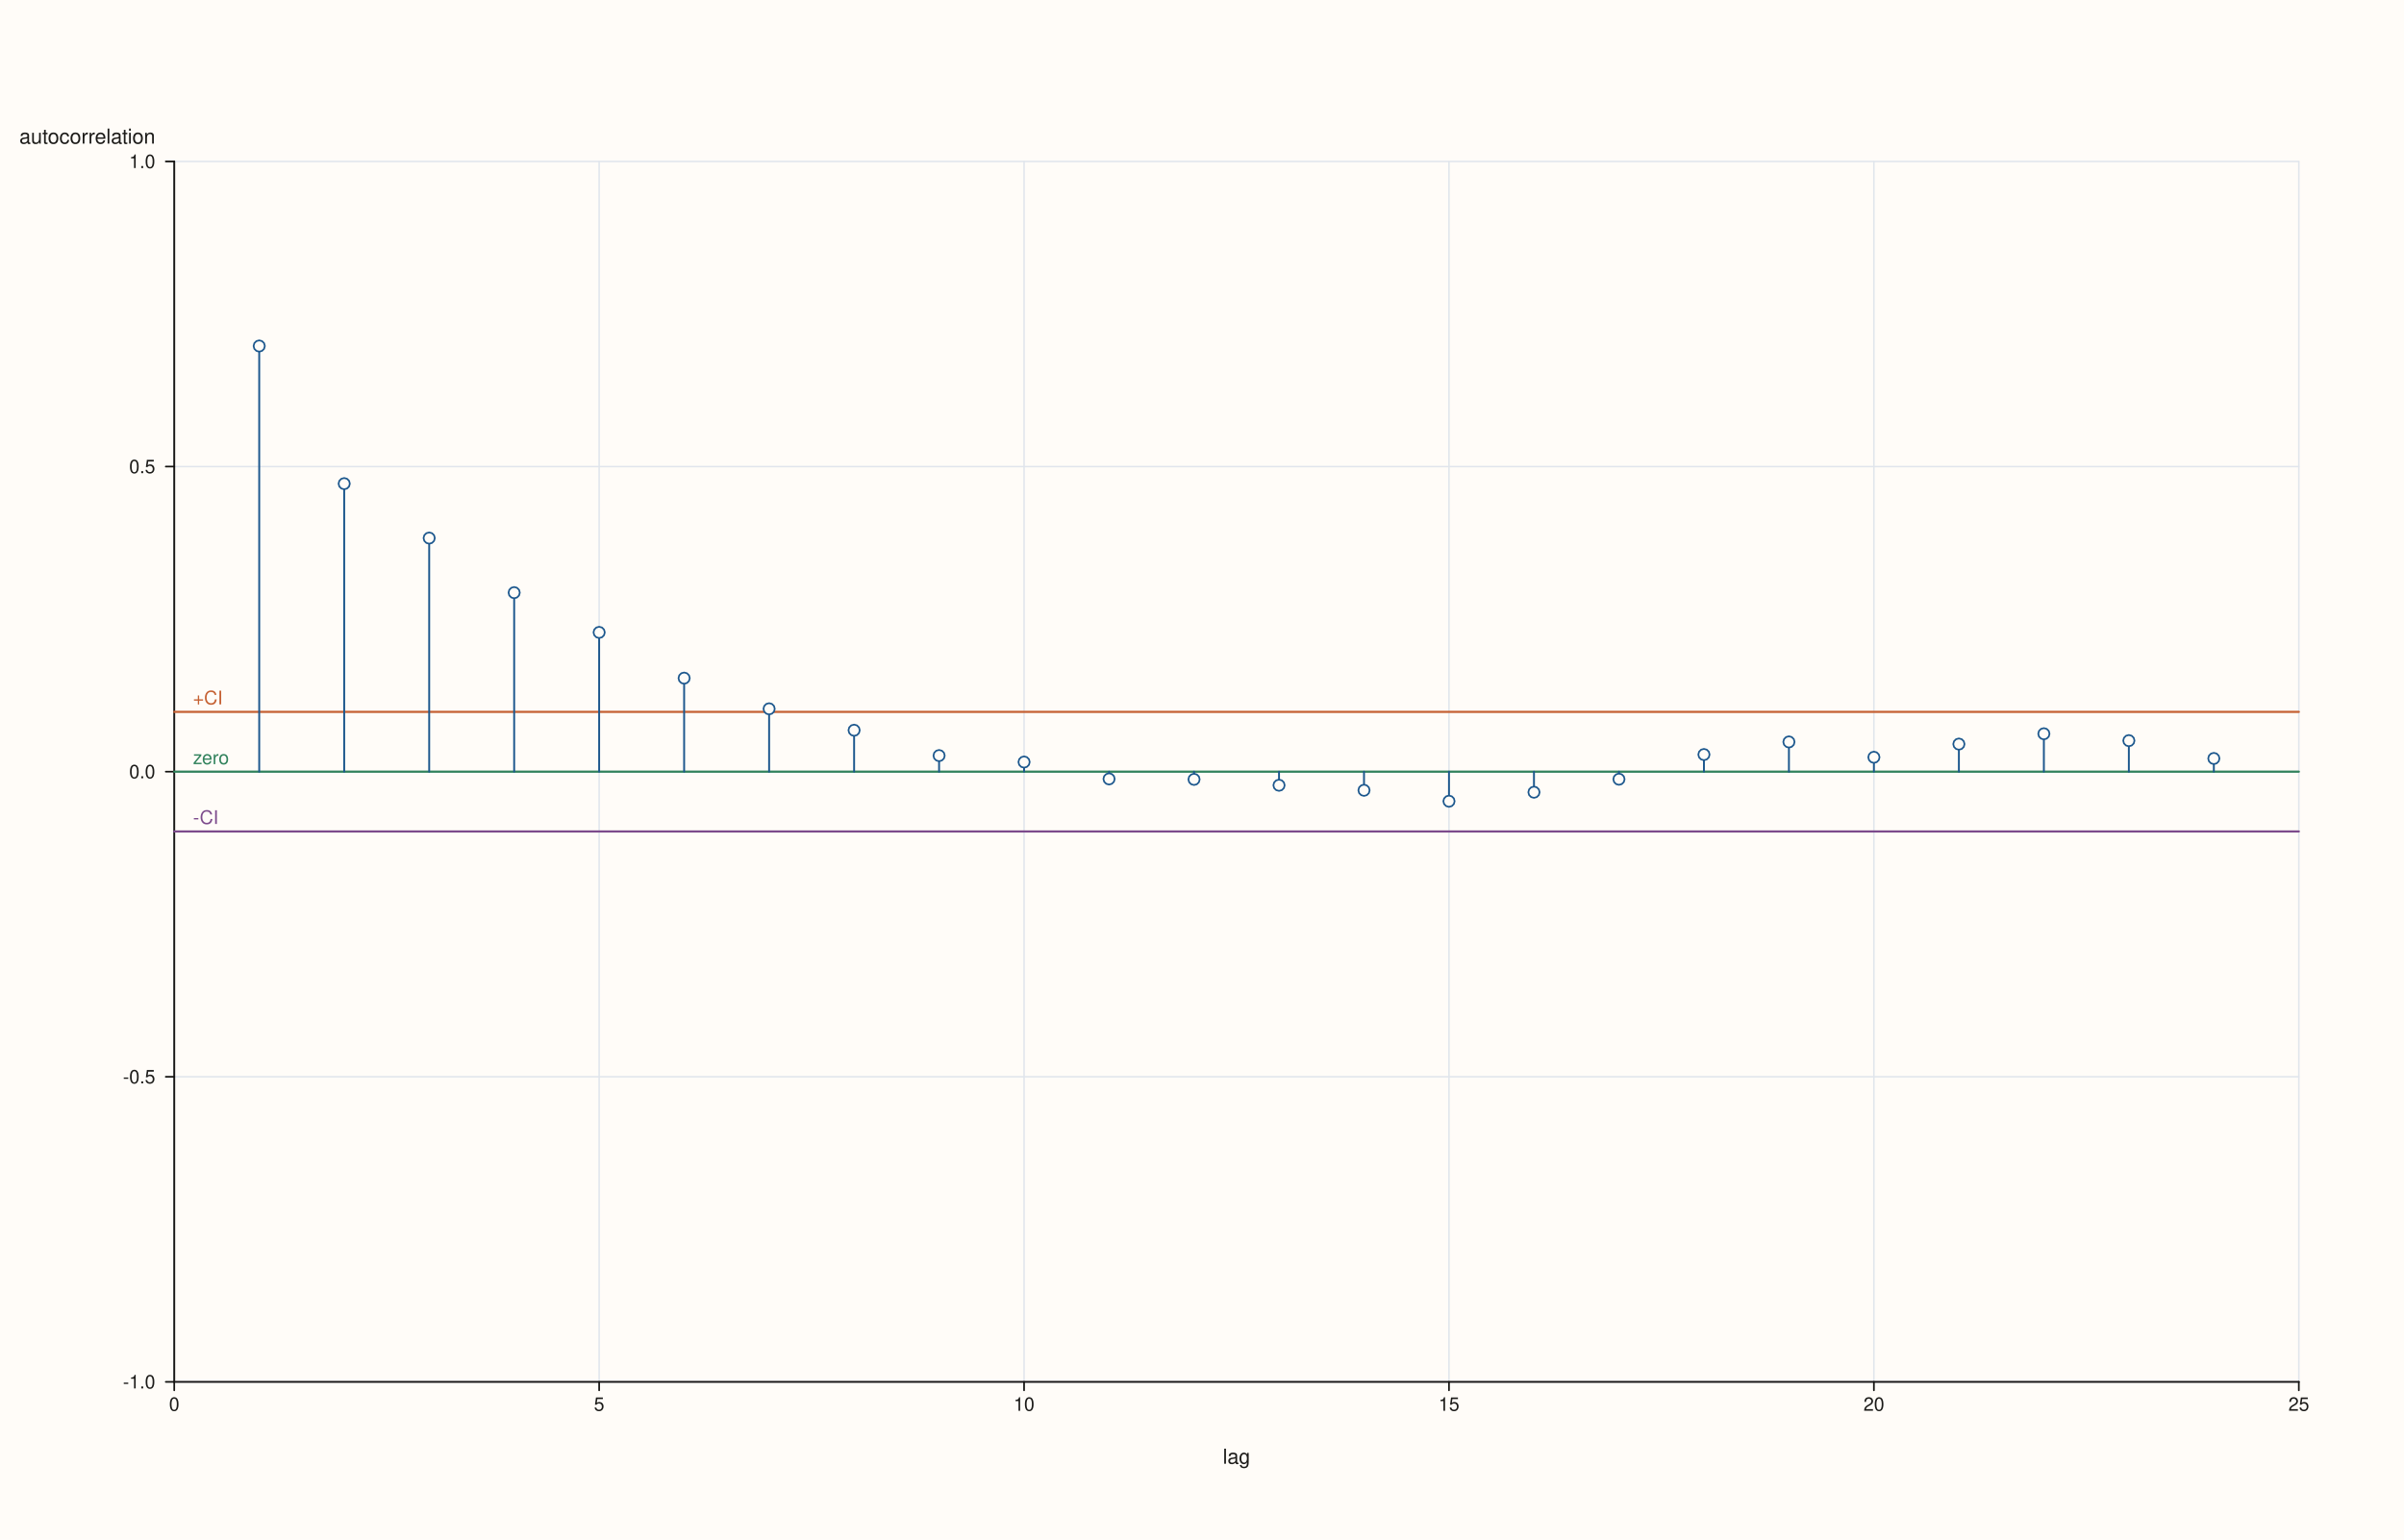
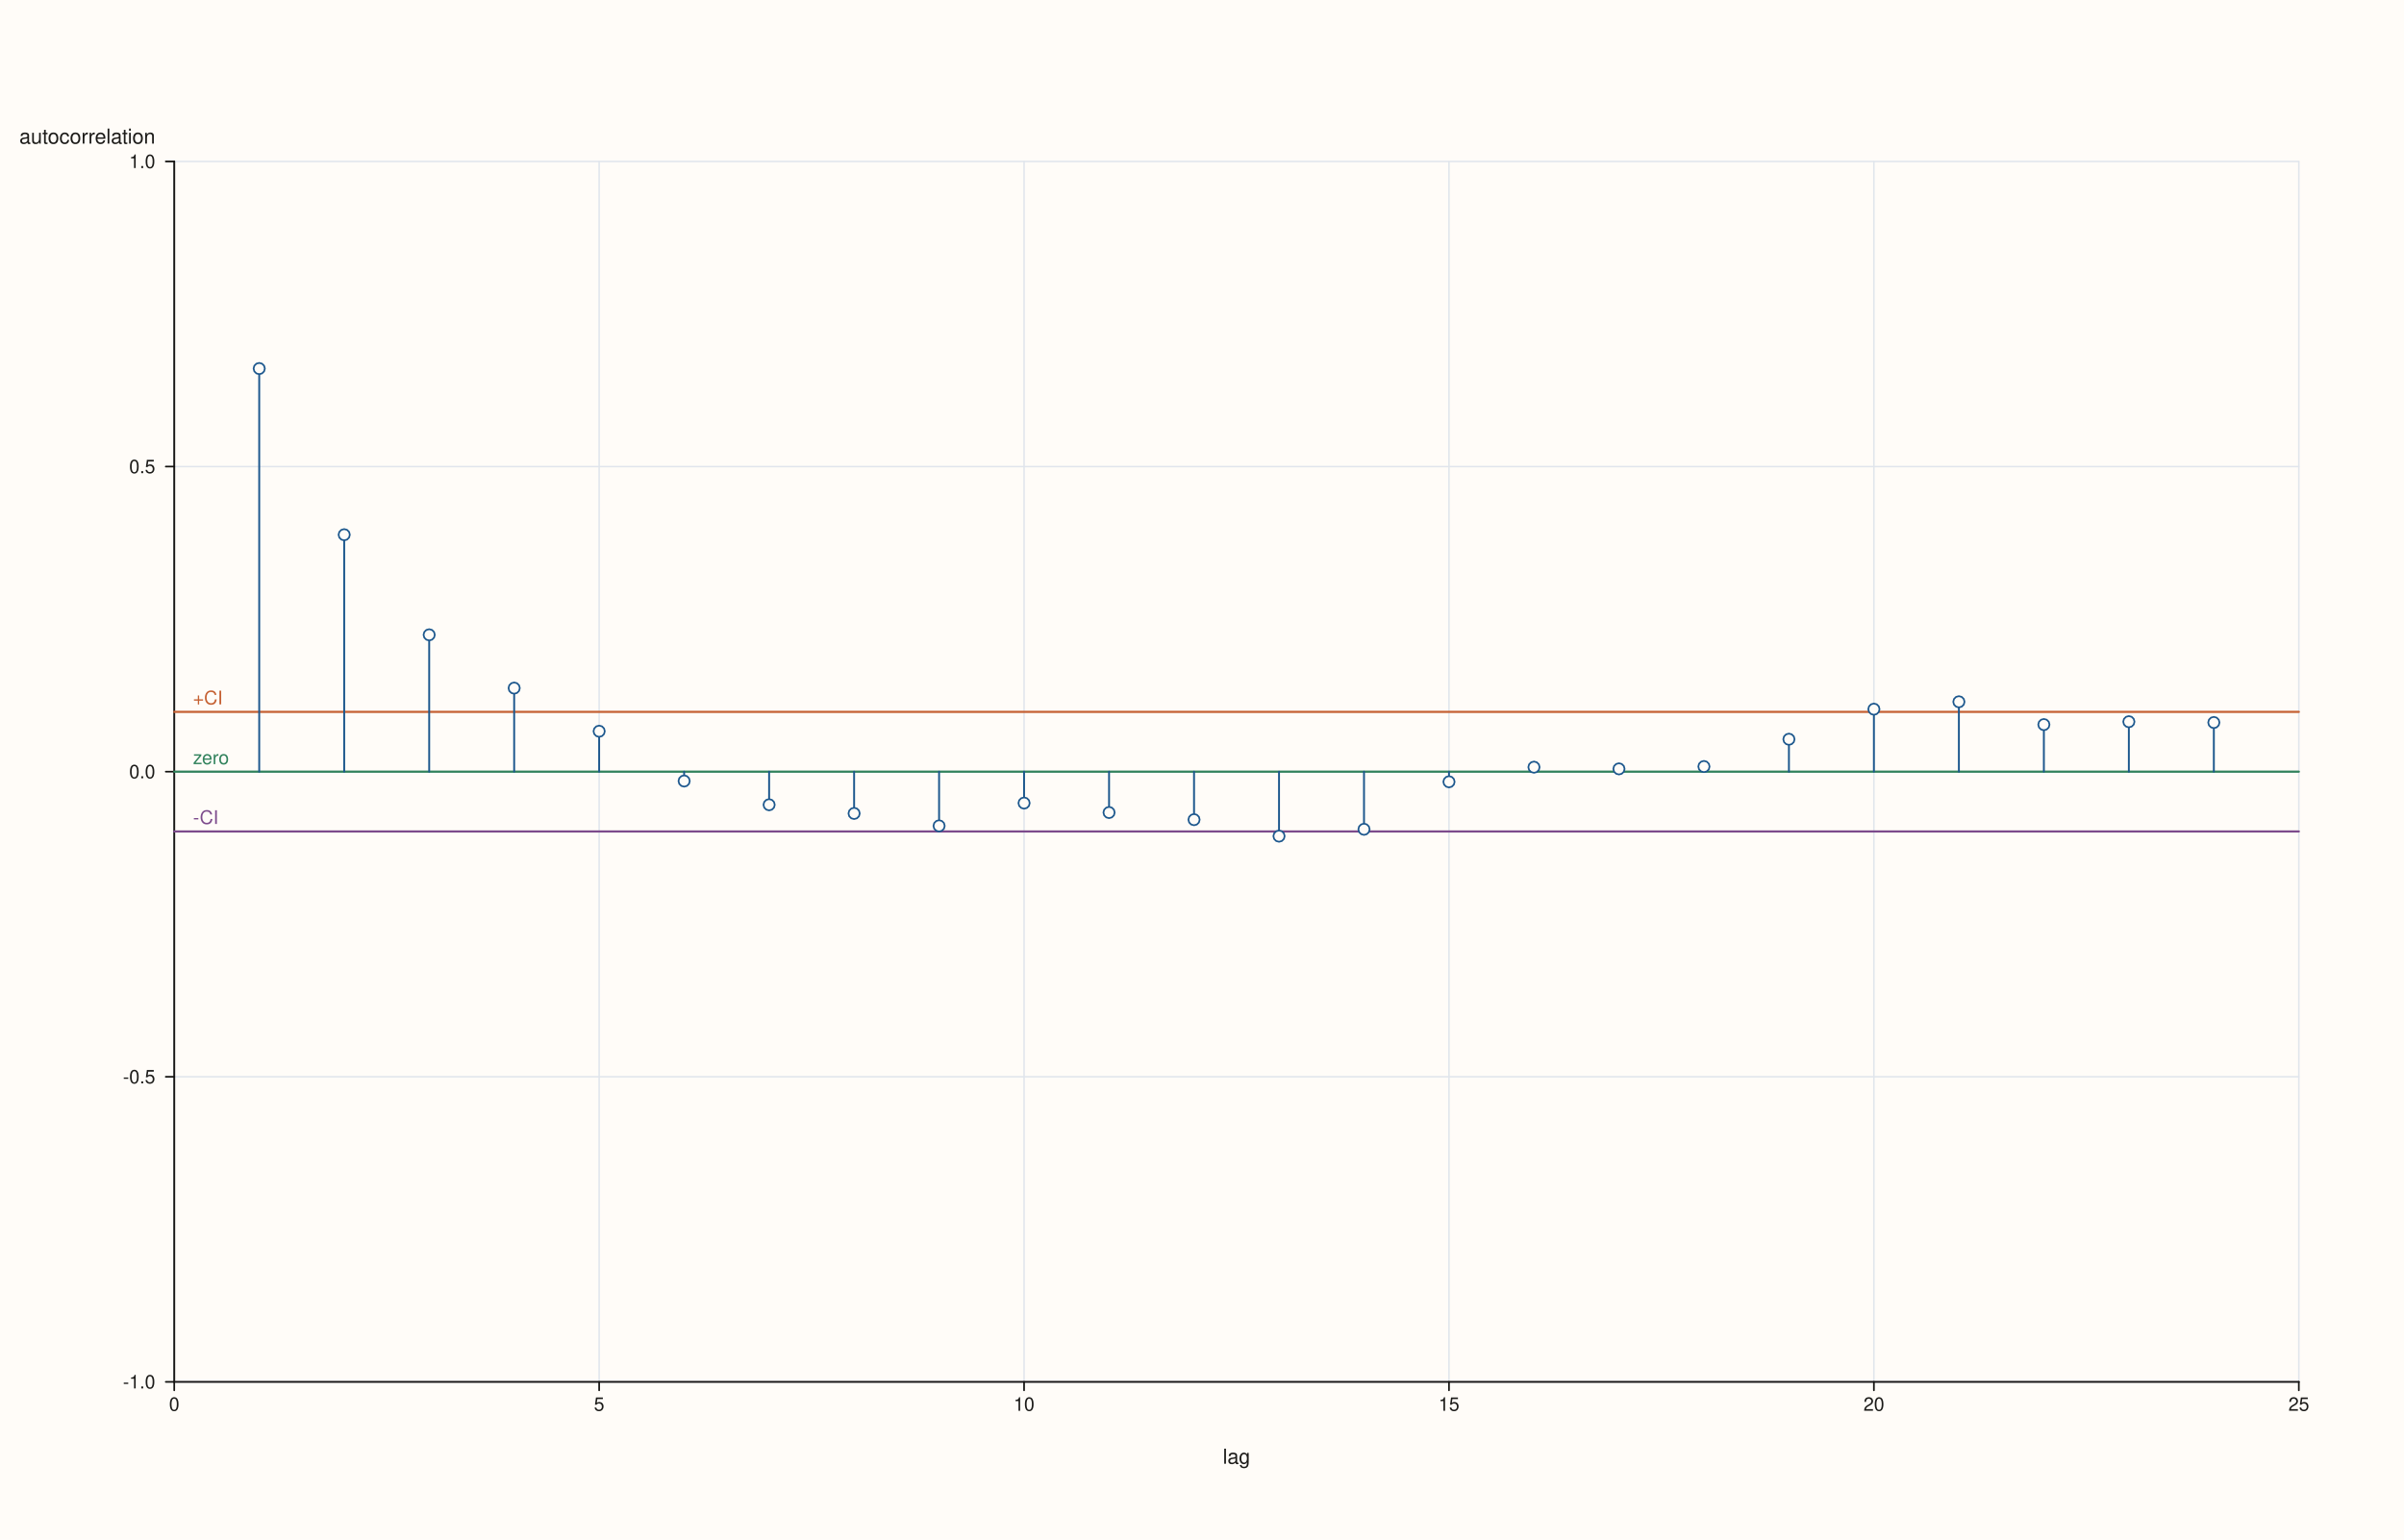
<svg xmlns="http://www.w3.org/2000/svg" width="1280" height="820" viewBox="0 0 1280 820">
  <rect x="0" y="0" width="1280" height="820" fill="rgb(255,252,248)" fill-opacity="1" />
  <path d="M 0 0 L 1280 0 L 1280 820 L 0 820 Z" stroke="none" fill="rgb(255,252,248)" fill-opacity="1" stroke-linejoin="round" stroke-linecap="round" />
  <path d="M 28 28 L 1252 28 L 1252 792 L 28 792 Z" stroke="none" fill="rgb(255,252,248)" fill-opacity="1" stroke-linejoin="round" stroke-linecap="round" />
  <path d="M 92.77 86 L 92.77 736 " stroke="rgb(224,229,236)" stroke-opacity="1" stroke-width="0.8" fill="none" stroke-linejoin="round" stroke-linecap="round" />
  <path d="M 319.016 86 L 319.016 736 " stroke="rgb(224,229,236)" stroke-opacity="1" stroke-width="0.8" fill="none" stroke-linejoin="round" stroke-linecap="round" />
  <path d="M 545.262 86 L 545.262 736 " stroke="rgb(224,229,236)" stroke-opacity="1" stroke-width="0.8" fill="none" stroke-linejoin="round" stroke-linecap="round" />
  <path d="M 771.508 86 L 771.508 736 " stroke="rgb(224,229,236)" stroke-opacity="1" stroke-width="0.8" fill="none" stroke-linejoin="round" stroke-linecap="round" />
  <path d="M 997.754 86 L 997.754 736 " stroke="rgb(224,229,236)" stroke-opacity="1" stroke-width="0.8" fill="none" stroke-linejoin="round" stroke-linecap="round" />
  <path d="M 1224 86 L 1224 736 " stroke="rgb(224,229,236)" stroke-opacity="1" stroke-width="0.8" fill="none" stroke-linejoin="round" stroke-linecap="round" />
  <path d="M 92.77 736 L 1224 736 " stroke="rgb(224,229,236)" stroke-opacity="1" stroke-width="0.8" fill="none" stroke-linejoin="round" stroke-linecap="round" />
  <path d="M 92.77 573.5 L 1224 573.5 " stroke="rgb(224,229,236)" stroke-opacity="1" stroke-width="0.8" fill="none" stroke-linejoin="round" stroke-linecap="round" />
  <path d="M 92.77 411 L 1224 411 " stroke="rgb(224,229,236)" stroke-opacity="1" stroke-width="0.8" fill="none" stroke-linejoin="round" stroke-linecap="round" />
  <path d="M 92.77 248.5 L 1224 248.5 " stroke="rgb(224,229,236)" stroke-opacity="1" stroke-width="0.8" fill="none" stroke-linejoin="round" stroke-linecap="round" />
  <path d="M 92.77 86 L 1224 86 " stroke="rgb(224,229,236)" stroke-opacity="1" stroke-width="0.8" fill="none" stroke-linejoin="round" stroke-linecap="round" />
  <path d="M 92.77 736 L 1224 736 " stroke="rgb(25,24,23)" stroke-opacity="1" stroke-width="1" fill="none" stroke-linejoin="round" stroke-linecap="round" />
  <path d="M 92.77 86 L 92.77 736 " stroke="rgb(25,24,23)" stroke-opacity="1" stroke-width="1" fill="none" stroke-linejoin="round" stroke-linecap="round" />
  <path d="M 92.77 736 L 92.77 740.5 " stroke="rgb(20,19,17)" stroke-opacity="1" stroke-width="0.9" fill="none" stroke-linejoin="round" stroke-linecap="round" />
  <text x="92.77" y="751.4" font-family="Helvetica, Arial, sans-serif" font-size="10" fill="rgb(28,27,25)" fill-opacity="1" text-anchor="middle">0</text>
  <path d="M 319.016 736 L 319.016 740.5 " stroke="rgb(20,19,17)" stroke-opacity="1" stroke-width="0.9" fill="none" stroke-linejoin="round" stroke-linecap="round" />
  <text x="319.016" y="751.4" font-family="Helvetica, Arial, sans-serif" font-size="10" fill="rgb(28,27,25)" fill-opacity="1" text-anchor="middle">5</text>
  <path d="M 545.262 736 L 545.262 740.5 " stroke="rgb(20,19,17)" stroke-opacity="1" stroke-width="0.9" fill="none" stroke-linejoin="round" stroke-linecap="round" />
  <text x="545.262" y="751.4" font-family="Helvetica, Arial, sans-serif" font-size="10" fill="rgb(28,27,25)" fill-opacity="1" text-anchor="middle">10</text>
  <path d="M 771.508 736 L 771.508 740.5 " stroke="rgb(20,19,17)" stroke-opacity="1" stroke-width="0.9" fill="none" stroke-linejoin="round" stroke-linecap="round" />
  <text x="771.508" y="751.4" font-family="Helvetica, Arial, sans-serif" font-size="10" fill="rgb(28,27,25)" fill-opacity="1" text-anchor="middle">15</text>
  <path d="M 997.754 736 L 997.754 740.5 " stroke="rgb(20,19,17)" stroke-opacity="1" stroke-width="0.9" fill="none" stroke-linejoin="round" stroke-linecap="round" />
  <text x="997.754" y="751.4" font-family="Helvetica, Arial, sans-serif" font-size="10" fill="rgb(28,27,25)" fill-opacity="1" text-anchor="middle">20</text>
  <path d="M 1224 736 L 1224 740.5 " stroke="rgb(20,19,17)" stroke-opacity="1" stroke-width="0.9" fill="none" stroke-linejoin="round" stroke-linecap="round" />
  <text x="1224" y="751.4" font-family="Helvetica, Arial, sans-serif" font-size="10" fill="rgb(28,27,25)" fill-opacity="1" text-anchor="middle">25</text>
  <path d="M 88.27 736 L 92.77 736 " stroke="rgb(20,19,17)" stroke-opacity="1" stroke-width="0.9" fill="none" stroke-linejoin="round" stroke-linecap="round" />
  <text x="82.67" y="739.5" font-family="Helvetica, Arial, sans-serif" font-size="10" fill="rgb(28,27,25)" fill-opacity="1" text-anchor="end">-1.0</text>
  <path d="M 88.27 573.5 L 92.77 573.5 " stroke="rgb(20,19,17)" stroke-opacity="1" stroke-width="0.9" fill="none" stroke-linejoin="round" stroke-linecap="round" />
  <text x="82.67" y="577" font-family="Helvetica, Arial, sans-serif" font-size="10" fill="rgb(28,27,25)" fill-opacity="1" text-anchor="end">-0.5</text>
  <path d="M 88.27 411 L 92.77 411 " stroke="rgb(20,19,17)" stroke-opacity="1" stroke-width="0.9" fill="none" stroke-linejoin="round" stroke-linecap="round" />
  <text x="82.67" y="414.5" font-family="Helvetica, Arial, sans-serif" font-size="10" fill="rgb(28,27,25)" fill-opacity="1" text-anchor="end">0.0</text>
  <path d="M 88.27 248.5 L 92.77 248.5 " stroke="rgb(20,19,17)" stroke-opacity="1" stroke-width="0.9" fill="none" stroke-linejoin="round" stroke-linecap="round" />
  <text x="82.67" y="252" font-family="Helvetica, Arial, sans-serif" font-size="10" fill="rgb(28,27,25)" fill-opacity="1" text-anchor="end">0.5</text>
  <path d="M 88.27 86 L 92.77 86 " stroke="rgb(20,19,17)" stroke-opacity="1" stroke-width="0.9" fill="none" stroke-linejoin="round" stroke-linecap="round" />
  <text x="82.67" y="89.5" font-family="Helvetica, Arial, sans-serif" font-size="10" fill="rgb(28,27,25)" fill-opacity="1" text-anchor="end">1.0</text>
  <text x="658.385" y="779.6" font-family="Helvetica, Arial, sans-serif" font-size="11" fill="rgb(28,27,25)" fill-opacity="1" text-anchor="middle">lag</text>
  <text x="82.67" y="76.5" font-family="Helvetica, Arial, sans-serif" font-size="11" fill="rgb(28,27,25)" fill-opacity="1" text-anchor="end">autocorrelation</text>
  <path d="M 92.77 411 L 1224 411 " stroke="rgb(49,130,92)" stroke-opacity="1" stroke-width="1.15" fill="none" stroke-linejoin="round" stroke-linecap="round" />
  <text x="102.77" y="407" font-family="Helvetica, Arial, sans-serif" font-size="10" fill="rgb(49,130,92)" fill-opacity="1" text-anchor="start">zero</text>
  <path d="M 92.77 379.151 L 1224 379.151 " stroke="rgb(197,97,51)" stroke-opacity="1" stroke-width="1.15" fill="none" stroke-linejoin="round" stroke-linecap="round" />
  <text x="102.77" y="375.151" font-family="Helvetica, Arial, sans-serif" font-size="10" fill="rgb(197,97,51)" fill-opacity="1" text-anchor="start">+CI</text>
  <path d="M 92.77 442.849 L 1224 442.849 " stroke="rgb(125,75,140)" stroke-opacity="1" stroke-width="1.15" fill="none" stroke-linejoin="round" stroke-linecap="round" />
  <text x="102.77" y="438.849" font-family="Helvetica, Arial, sans-serif" font-size="10" fill="rgb(125,75,140)" fill-opacity="1" text-anchor="start">-CI</text>
-   <path d="M 138.019 411 L 138.019 184.284 " stroke="rgb(28,87,141)" stroke-opacity="1" stroke-width="1" fill="none" stroke-linejoin="round" stroke-linecap="round" />
-   <path d="M 141.019 184.284 L 140.617 185.784 L 139.519 186.882 L 138.019 187.284 L 136.519 186.882 L 135.421 185.784 L 135.019 184.284 L 135.421 182.784 L 136.519 181.686 L 138.019 181.284 L 139.519 181.686 L 140.617 182.784 Z" stroke="rgb(28,87,141)" stroke-opacity="1" stroke-width="0.9" fill="rgb(255,252,248)" fill-opacity="1" stroke-linejoin="round" stroke-linecap="round" />
-   <path d="M 183.268 411 L 183.268 257.598 " stroke="rgb(28,87,141)" stroke-opacity="1" stroke-width="1" fill="none" stroke-linejoin="round" stroke-linecap="round" />
-   <path d="M 186.268 257.598 L 185.867 259.098 L 184.768 260.197 L 183.268 260.598 L 181.768 260.197 L 180.67 259.098 L 180.268 257.598 L 180.67 256.098 L 181.768 255 L 183.268 254.598 L 184.768 255 L 185.867 256.098 Z" stroke="rgb(28,87,141)" stroke-opacity="1" stroke-width="0.9" fill="rgb(255,252,248)" fill-opacity="1" stroke-linejoin="round" stroke-linecap="round" />
-   <path d="M 228.518 411 L 228.518 286.58 " stroke="rgb(28,87,141)" stroke-opacity="1" stroke-width="1" fill="none" stroke-linejoin="round" stroke-linecap="round" />
-   <path d="M 231.518 286.58 L 231.116 288.08 L 230.018 289.178 L 228.518 289.58 L 227.018 289.178 L 225.919 288.08 L 225.518 286.58 L 225.919 285.08 L 227.018 283.982 L 228.518 283.58 L 230.018 283.982 L 231.116 285.08 Z" stroke="rgb(28,87,141)" stroke-opacity="1" stroke-width="0.9" fill="rgb(255,252,248)" fill-opacity="1" stroke-linejoin="round" stroke-linecap="round" />
-   <path d="M 273.767 411 L 273.767 315.648 " stroke="rgb(28,87,141)" stroke-opacity="1" stroke-width="1" fill="none" stroke-linejoin="round" stroke-linecap="round" />
-   <path d="M 276.767 315.648 L 276.365 317.148 L 275.267 318.246 L 273.767 318.648 L 272.267 318.246 L 271.169 317.148 L 270.767 315.648 L 271.169 314.148 L 272.267 313.05 L 273.767 312.648 L 275.267 313.05 L 276.365 314.148 Z" stroke="rgb(28,87,141)" stroke-opacity="1" stroke-width="0.9" fill="rgb(255,252,248)" fill-opacity="1" stroke-linejoin="round" stroke-linecap="round" />
-   <path d="M 319.016 411 L 319.016 336.821 " stroke="rgb(28,87,141)" stroke-opacity="1" stroke-width="1" fill="none" stroke-linejoin="round" stroke-linecap="round" />
-   <path d="M 322.016 336.821 L 321.614 338.321 L 320.516 339.419 L 319.016 339.821 L 317.516 339.419 L 316.418 338.321 L 316.016 336.821 L 316.418 335.321 L 317.516 334.223 L 319.016 333.821 L 320.516 334.223 L 321.614 335.321 Z" stroke="rgb(28,87,141)" stroke-opacity="1" stroke-width="0.9" fill="rgb(255,252,248)" fill-opacity="1" stroke-linejoin="round" stroke-linecap="round" />
-   <path d="M 364.265 411 L 364.265 361.184 " stroke="rgb(28,87,141)" stroke-opacity="1" stroke-width="1" fill="none" stroke-linejoin="round" stroke-linecap="round" />
-   <path d="M 367.265 361.184 L 366.863 362.684 L 365.765 363.782 L 364.265 364.184 L 362.765 363.782 L 361.667 362.684 L 361.265 361.184 L 361.667 359.684 L 362.765 358.586 L 364.265 358.184 L 365.765 358.586 L 366.863 359.684 Z" stroke="rgb(28,87,141)" stroke-opacity="1" stroke-width="0.9" fill="rgb(255,252,248)" fill-opacity="1" stroke-linejoin="round" stroke-linecap="round" />
-   <path d="M 409.514 411 L 409.514 377.521 " stroke="rgb(28,87,141)" stroke-opacity="1" stroke-width="1" fill="none" stroke-linejoin="round" stroke-linecap="round" />
-   <path d="M 412.514 377.521 L 412.113 379.021 L 411.014 380.119 L 409.514 380.521 L 408.014 380.119 L 406.916 379.021 L 406.514 377.521 L 406.916 376.021 L 408.014 374.923 L 409.514 374.521 L 411.014 374.923 L 412.113 376.021 Z" stroke="rgb(28,87,141)" stroke-opacity="1" stroke-width="0.9" fill="rgb(255,252,248)" fill-opacity="1" stroke-linejoin="round" stroke-linecap="round" />
-   <path d="M 454.764 411 L 454.764 388.933 " stroke="rgb(28,87,141)" stroke-opacity="1" stroke-width="1" fill="none" stroke-linejoin="round" stroke-linecap="round" />
-   <path d="M 457.764 388.933 L 457.362 390.433 L 456.264 391.531 L 454.764 391.933 L 453.264 391.531 L 452.166 390.433 L 451.764 388.933 L 452.166 387.433 L 453.264 386.335 L 454.764 385.933 L 456.264 386.335 L 457.362 387.433 Z" stroke="rgb(28,87,141)" stroke-opacity="1" stroke-width="0.9" fill="rgb(255,252,248)" fill-opacity="1" stroke-linejoin="round" stroke-linecap="round" />
-   <path d="M 500.013 411 L 500.013 402.439 " stroke="rgb(28,87,141)" stroke-opacity="1" stroke-width="1" fill="none" stroke-linejoin="round" stroke-linecap="round" />
-   <path d="M 503.013 402.439 L 502.611 403.939 L 501.513 405.037 L 500.013 405.439 L 498.513 405.037 L 497.415 403.939 L 497.013 402.439 L 497.415 400.939 L 498.513 399.841 L 500.013 399.439 L 501.513 399.841 L 502.611 400.939 Z" stroke="rgb(28,87,141)" stroke-opacity="1" stroke-width="0.9" fill="rgb(255,252,248)" fill-opacity="1" stroke-linejoin="round" stroke-linecap="round" />
-   <path d="M 545.262 411 L 545.262 405.864 " stroke="rgb(28,87,141)" stroke-opacity="1" stroke-width="1" fill="none" stroke-linejoin="round" stroke-linecap="round" />
-   <path d="M 548.262 405.864 L 547.86 407.364 L 546.762 408.462 L 545.262 408.864 L 543.762 408.462 L 542.664 407.364 L 542.262 405.864 L 542.664 404.364 L 543.762 403.266 L 545.262 402.864 L 546.762 403.266 L 547.86 404.364 Z" stroke="rgb(28,87,141)" stroke-opacity="1" stroke-width="0.9" fill="rgb(255,252,248)" fill-opacity="1" stroke-linejoin="round" stroke-linecap="round" />
-   <path d="M 590.511 411 L 590.511 414.863 " stroke="rgb(28,87,141)" stroke-opacity="1" stroke-width="1" fill="none" stroke-linejoin="round" stroke-linecap="round" />
-   <path d="M 593.511 414.863 L 593.109 416.363 L 592.011 417.461 L 590.511 417.863 L 589.011 417.461 L 587.913 416.363 L 587.511 414.863 L 587.913 413.363 L 589.011 412.265 L 590.511 411.863 L 592.011 412.265 L 593.109 413.363 Z" stroke="rgb(28,87,141)" stroke-opacity="1" stroke-width="0.9" fill="rgb(255,252,248)" fill-opacity="1" stroke-linejoin="round" stroke-linecap="round" />
-   <path d="M 635.76 411 L 635.76 415.106 " stroke="rgb(28,87,141)" stroke-opacity="1" stroke-width="1" fill="none" stroke-linejoin="round" stroke-linecap="round" />
-   <path d="M 638.76 415.106 L 638.359 416.606 L 637.26 417.704 L 635.76 418.106 L 634.26 417.704 L 633.162 416.606 L 632.76 415.106 L 633.162 413.606 L 634.26 412.508 L 635.76 412.106 L 637.26 412.508 L 638.359 413.606 Z" stroke="rgb(28,87,141)" stroke-opacity="1" stroke-width="0.9" fill="rgb(255,252,248)" fill-opacity="1" stroke-linejoin="round" stroke-linecap="round" />
-   <path d="M 681.01 411 L 681.01 418.234 " stroke="rgb(28,87,141)" stroke-opacity="1" stroke-width="1" fill="none" stroke-linejoin="round" stroke-linecap="round" />
-   <path d="M 684.01 418.234 L 683.608 419.734 L 682.51 420.832 L 681.01 421.234 L 679.51 420.832 L 678.412 419.734 L 678.01 418.234 L 678.412 416.734 L 679.51 415.636 L 681.01 415.234 L 682.51 415.636 L 683.608 416.734 Z" stroke="rgb(28,87,141)" stroke-opacity="1" stroke-width="0.9" fill="rgb(255,252,248)" fill-opacity="1" stroke-linejoin="round" stroke-linecap="round" />
-   <path d="M 726.259 411 L 726.259 420.91 " stroke="rgb(28,87,141)" stroke-opacity="1" stroke-width="1" fill="none" stroke-linejoin="round" stroke-linecap="round" />
-   <path d="M 729.259 420.91 L 728.857 422.41 L 727.759 423.508 L 726.259 423.91 L 724.759 423.508 L 723.661 422.41 L 723.259 420.91 L 723.661 419.41 L 724.759 418.312 L 726.259 417.91 L 727.759 418.312 L 728.857 419.41 Z" stroke="rgb(28,87,141)" stroke-opacity="1" stroke-width="0.9" fill="rgb(255,252,248)" fill-opacity="1" stroke-linejoin="round" stroke-linecap="round" />
-   <path d="M 771.508 411 L 771.508 426.737 " stroke="rgb(28,87,141)" stroke-opacity="1" stroke-width="1" fill="none" stroke-linejoin="round" stroke-linecap="round" />
-   <path d="M 774.508 426.737 L 774.106 428.237 L 773.008 429.335 L 771.508 429.737 L 770.008 429.335 L 768.91 428.237 L 768.508 426.737 L 768.91 425.237 L 770.008 424.139 L 771.508 423.737 L 773.008 424.139 L 774.106 425.237 Z" stroke="rgb(28,87,141)" stroke-opacity="1" stroke-width="0.9" fill="rgb(255,252,248)" fill-opacity="1" stroke-linejoin="round" stroke-linecap="round" />
-   <path d="M 816.757 411 L 816.757 421.94 " stroke="rgb(28,87,141)" stroke-opacity="1" stroke-width="1" fill="none" stroke-linejoin="round" stroke-linecap="round" />
-   <path d="M 819.757 421.94 L 819.355 423.44 L 818.257 424.538 L 816.757 424.94 L 815.257 424.538 L 814.159 423.44 L 813.757 421.94 L 814.159 420.44 L 815.257 419.342 L 816.757 418.94 L 818.257 419.342 L 819.355 420.44 Z" stroke="rgb(28,87,141)" stroke-opacity="1" stroke-width="0.9" fill="rgb(255,252,248)" fill-opacity="1" stroke-linejoin="round" stroke-linecap="round" />
-   <path d="M 862.006 411 L 862.006 415.016 " stroke="rgb(28,87,141)" stroke-opacity="1" stroke-width="1" fill="none" stroke-linejoin="round" stroke-linecap="round" />
-   <path d="M 865.006 415.016 L 864.605 416.516 L 863.506 417.614 L 862.006 418.016 L 860.506 417.614 L 859.408 416.516 L 859.006 415.016 L 859.408 413.516 L 860.506 412.418 L 862.006 412.016 L 863.506 412.418 L 864.605 413.516 Z" stroke="rgb(28,87,141)" stroke-opacity="1" stroke-width="0.9" fill="rgb(255,252,248)" fill-opacity="1" stroke-linejoin="round" stroke-linecap="round" />
-   <path d="M 907.256 411 L 907.256 401.879 " stroke="rgb(28,87,141)" stroke-opacity="1" stroke-width="1" fill="none" stroke-linejoin="round" stroke-linecap="round" />
-   <path d="M 910.256 401.879 L 909.854 403.379 L 908.756 404.477 L 907.256 404.879 L 905.756 404.477 L 904.658 403.379 L 904.256 401.879 L 904.658 400.379 L 905.756 399.281 L 907.256 398.879 L 908.756 399.281 L 909.854 400.379 Z" stroke="rgb(28,87,141)" stroke-opacity="1" stroke-width="0.9" fill="rgb(255,252,248)" fill-opacity="1" stroke-linejoin="round" stroke-linecap="round" />
-   <path d="M 952.505 411 L 952.505 395.157 " stroke="rgb(28,87,141)" stroke-opacity="1" stroke-width="1" fill="none" stroke-linejoin="round" stroke-linecap="round" />
-   <path d="M 955.505 395.157 L 955.103 396.657 L 954.005 397.755 L 952.505 398.157 L 951.005 397.755 L 949.907 396.657 L 949.505 395.157 L 949.907 393.657 L 951.005 392.559 L 952.505 392.157 L 954.005 392.559 L 955.103 393.657 Z" stroke="rgb(28,87,141)" stroke-opacity="1" stroke-width="0.9" fill="rgb(255,252,248)" fill-opacity="1" stroke-linejoin="round" stroke-linecap="round" />
-   <path d="M 997.754 411 L 997.754 403.322 " stroke="rgb(28,87,141)" stroke-opacity="1" stroke-width="1" fill="none" stroke-linejoin="round" stroke-linecap="round" />
-   <path d="M 1000.754 403.322 L 1000.352 404.822 L 999.254 405.921 L 997.754 406.322 L 996.254 405.921 L 995.156 404.822 L 994.754 403.322 L 995.156 401.822 L 996.254 400.724 L 997.754 400.322 L 999.254 400.724 L 1000.352 401.822 Z" stroke="rgb(28,87,141)" stroke-opacity="1" stroke-width="0.9" fill="rgb(255,252,248)" fill-opacity="1" stroke-linejoin="round" stroke-linecap="round" />
-   <path d="M 1043.003 411 L 1043.003 396.304 " stroke="rgb(28,87,141)" stroke-opacity="1" stroke-width="1" fill="none" stroke-linejoin="round" stroke-linecap="round" />
-   <path d="M 1046.003 396.304 L 1045.601 397.804 L 1044.503 398.902 L 1043.003 399.304 L 1041.503 398.902 L 1040.405 397.804 L 1040.003 396.304 L 1040.405 394.804 L 1041.503 393.706 L 1043.003 393.304 L 1044.503 393.706 L 1045.601 394.804 Z" stroke="rgb(28,87,141)" stroke-opacity="1" stroke-width="0.9" fill="rgb(255,252,248)" fill-opacity="1" stroke-linejoin="round" stroke-linecap="round" />
-   <path d="M 1088.252 411 L 1088.252 390.807 " stroke="rgb(28,87,141)" stroke-opacity="1" stroke-width="1" fill="none" stroke-linejoin="round" stroke-linecap="round" />
-   <path d="M 1091.252 390.807 L 1090.851 392.307 L 1089.752 393.405 L 1088.252 393.807 L 1086.752 393.405 L 1085.654 392.307 L 1085.252 390.807 L 1085.654 389.307 L 1086.752 388.209 L 1088.252 387.807 L 1089.752 388.209 L 1090.851 389.307 Z" stroke="rgb(28,87,141)" stroke-opacity="1" stroke-width="0.9" fill="rgb(255,252,248)" fill-opacity="1" stroke-linejoin="round" stroke-linecap="round" />
-   <path d="M 1133.502 411 L 1133.502 394.471 " stroke="rgb(28,87,141)" stroke-opacity="1" stroke-width="1" fill="none" stroke-linejoin="round" stroke-linecap="round" />
-   <path d="M 1136.502 394.471 L 1136.1 395.971 L 1135.002 397.069 L 1133.502 397.471 L 1132.002 397.069 L 1130.903 395.971 L 1130.502 394.471 L 1130.903 392.971 L 1132.002 391.873 L 1133.502 391.471 L 1135.002 391.873 L 1136.1 392.971 Z" stroke="rgb(28,87,141)" stroke-opacity="1" stroke-width="0.9" fill="rgb(255,252,248)" fill-opacity="1" stroke-linejoin="round" stroke-linecap="round" />
-   <path d="M 1178.751 411 L 1178.751 403.972 " stroke="rgb(28,87,141)" stroke-opacity="1" stroke-width="1" fill="none" stroke-linejoin="round" stroke-linecap="round" />
-   <path d="M 1181.751 403.972 L 1181.349 405.472 L 1180.251 406.57 L 1178.751 406.972 L 1177.251 406.57 L 1176.153 405.472 L 1175.751 403.972 L 1176.153 402.472 L 1177.251 401.373 L 1178.751 400.972 L 1180.251 401.373 L 1181.349 402.472 Z" stroke="rgb(28,87,141)" stroke-opacity="1" stroke-width="0.9" fill="rgb(255,252,248)" fill-opacity="1" stroke-linejoin="round" stroke-linecap="round" />
+   <path d="M 138.019 411 L 138.019 196.295 " stroke="rgb(28,87,141)" stroke-opacity="1" stroke-width="1" fill="none" stroke-linejoin="round" stroke-linecap="round" />
+   <path d="M 141.019 196.295 L 140.617 197.795 L 139.519 198.893 L 138.019 199.295 L 136.519 198.893 L 135.421 197.795 L 135.019 196.295 L 135.421 194.795 L 136.519 193.697 L 138.019 193.295 L 139.519 193.697 L 140.617 194.795 Z" stroke="rgb(28,87,141)" stroke-opacity="1" stroke-width="0.9" fill="rgb(255,252,248)" fill-opacity="1" stroke-linejoin="round" stroke-linecap="round" />
+   <path d="M 183.268 411 L 183.268 284.801 " stroke="rgb(28,87,141)" stroke-opacity="1" stroke-width="1" fill="none" stroke-linejoin="round" stroke-linecap="round" />
+   <path d="M 186.268 284.801 L 185.867 286.301 L 184.768 287.399 L 183.268 287.801 L 181.768 287.399 L 180.67 286.301 L 180.268 284.801 L 180.67 283.301 L 181.768 282.203 L 183.268 281.801 L 184.768 282.203 L 185.867 283.301 Z" stroke="rgb(28,87,141)" stroke-opacity="1" stroke-width="0.9" fill="rgb(255,252,248)" fill-opacity="1" stroke-linejoin="round" stroke-linecap="round" />
+   <path d="M 228.518 411 L 228.518 338.113 " stroke="rgb(28,87,141)" stroke-opacity="1" stroke-width="1" fill="none" stroke-linejoin="round" stroke-linecap="round" />
+   <path d="M 231.518 338.113 L 231.116 339.613 L 230.018 340.711 L 228.518 341.113 L 227.018 340.711 L 225.919 339.613 L 225.518 338.113 L 225.919 336.613 L 227.018 335.514 L 228.518 335.113 L 230.018 335.514 L 231.116 336.613 Z" stroke="rgb(28,87,141)" stroke-opacity="1" stroke-width="0.9" fill="rgb(255,252,248)" fill-opacity="1" stroke-linejoin="round" stroke-linecap="round" />
+   <path d="M 273.767 411 L 273.767 366.488 " stroke="rgb(28,87,141)" stroke-opacity="1" stroke-width="1" fill="none" stroke-linejoin="round" stroke-linecap="round" />
+   <path d="M 276.767 366.488 L 276.365 367.988 L 275.267 369.086 L 273.767 369.488 L 272.267 369.086 L 271.169 367.988 L 270.767 366.488 L 271.169 364.988 L 272.267 363.89 L 273.767 363.488 L 275.267 363.89 L 276.365 364.988 Z" stroke="rgb(28,87,141)" stroke-opacity="1" stroke-width="0.9" fill="rgb(255,252,248)" fill-opacity="1" stroke-linejoin="round" stroke-linecap="round" />
+   <path d="M 319.016 411 L 319.016 389.463 " stroke="rgb(28,87,141)" stroke-opacity="1" stroke-width="1" fill="none" stroke-linejoin="round" stroke-linecap="round" />
+   <path d="M 322.016 389.463 L 321.614 390.963 L 320.516 392.061 L 319.016 392.463 L 317.516 392.061 L 316.418 390.963 L 316.016 389.463 L 316.418 387.963 L 317.516 386.865 L 319.016 386.463 L 320.516 386.865 L 321.614 387.963 Z" stroke="rgb(28,87,141)" stroke-opacity="1" stroke-width="0.9" fill="rgb(255,252,248)" fill-opacity="1" stroke-linejoin="round" stroke-linecap="round" />
+   <path d="M 364.265 411 L 364.265 415.979 " stroke="rgb(28,87,141)" stroke-opacity="1" stroke-width="1" fill="none" stroke-linejoin="round" stroke-linecap="round" />
+   <path d="M 367.265 415.979 L 366.863 417.479 L 365.765 418.577 L 364.265 418.979 L 362.765 418.577 L 361.667 417.479 L 361.265 415.979 L 361.667 414.479 L 362.765 413.381 L 364.265 412.979 L 365.765 413.381 L 366.863 414.479 Z" stroke="rgb(28,87,141)" stroke-opacity="1" stroke-width="0.9" fill="rgb(255,252,248)" fill-opacity="1" stroke-linejoin="round" stroke-linecap="round" />
+   <path d="M 409.514 411 L 409.514 428.627 " stroke="rgb(28,87,141)" stroke-opacity="1" stroke-width="1" fill="none" stroke-linejoin="round" stroke-linecap="round" />
+   <path d="M 412.514 428.627 L 412.113 430.127 L 411.014 431.225 L 409.514 431.627 L 408.014 431.225 L 406.916 430.127 L 406.514 428.627 L 406.916 427.127 L 408.014 426.029 L 409.514 425.627 L 411.014 426.029 L 412.113 427.127 Z" stroke="rgb(28,87,141)" stroke-opacity="1" stroke-width="0.9" fill="rgb(255,252,248)" fill-opacity="1" stroke-linejoin="round" stroke-linecap="round" />
+   <path d="M 454.764 411 L 454.764 433.24 " stroke="rgb(28,87,141)" stroke-opacity="1" stroke-width="1" fill="none" stroke-linejoin="round" stroke-linecap="round" />
+   <path d="M 457.764 433.24 L 457.362 434.74 L 456.264 435.838 L 454.764 436.24 L 453.264 435.838 L 452.166 434.74 L 451.764 433.24 L 452.166 431.74 L 453.264 430.642 L 454.764 430.24 L 456.264 430.642 L 457.362 431.74 Z" stroke="rgb(28,87,141)" stroke-opacity="1" stroke-width="0.9" fill="rgb(255,252,248)" fill-opacity="1" stroke-linejoin="round" stroke-linecap="round" />
+   <path d="M 500.013 411 L 500.013 439.865 " stroke="rgb(28,87,141)" stroke-opacity="1" stroke-width="1" fill="none" stroke-linejoin="round" stroke-linecap="round" />
+   <path d="M 503.013 439.865 L 502.611 441.365 L 501.513 442.463 L 500.013 442.865 L 498.513 442.463 L 497.415 441.365 L 497.013 439.865 L 497.415 438.365 L 498.513 437.267 L 500.013 436.865 L 501.513 437.267 L 502.611 438.365 Z" stroke="rgb(28,87,141)" stroke-opacity="1" stroke-width="0.9" fill="rgb(255,252,248)" fill-opacity="1" stroke-linejoin="round" stroke-linecap="round" />
+   <path d="M 545.262 411 L 545.262 427.727 " stroke="rgb(28,87,141)" stroke-opacity="1" stroke-width="1" fill="none" stroke-linejoin="round" stroke-linecap="round" />
+   <path d="M 548.262 427.727 L 547.86 429.227 L 546.762 430.325 L 545.262 430.727 L 543.762 430.325 L 542.664 429.227 L 542.262 427.727 L 542.664 426.227 L 543.762 425.129 L 545.262 424.727 L 546.762 425.129 L 547.86 426.227 Z" stroke="rgb(28,87,141)" stroke-opacity="1" stroke-width="0.9" fill="rgb(255,252,248)" fill-opacity="1" stroke-linejoin="round" stroke-linecap="round" />
+   <path d="M 590.511 411 L 590.511 432.758 " stroke="rgb(28,87,141)" stroke-opacity="1" stroke-width="1" fill="none" stroke-linejoin="round" stroke-linecap="round" />
+   <path d="M 593.511 432.758 L 593.109 434.258 L 592.011 435.356 L 590.511 435.758 L 589.011 435.356 L 587.913 434.258 L 587.511 432.758 L 587.913 431.258 L 589.011 430.16 L 590.511 429.758 L 592.011 430.16 L 593.109 431.258 Z" stroke="rgb(28,87,141)" stroke-opacity="1" stroke-width="0.9" fill="rgb(255,252,248)" fill-opacity="1" stroke-linejoin="round" stroke-linecap="round" />
+   <path d="M 635.76 411 L 635.76 436.557 " stroke="rgb(28,87,141)" stroke-opacity="1" stroke-width="1" fill="none" stroke-linejoin="round" stroke-linecap="round" />
+   <path d="M 638.76 436.557 L 638.359 438.057 L 637.26 439.155 L 635.76 439.557 L 634.26 439.155 L 633.162 438.057 L 632.76 436.557 L 633.162 435.057 L 634.26 433.959 L 635.76 433.557 L 637.26 433.959 L 638.359 435.057 Z" stroke="rgb(28,87,141)" stroke-opacity="1" stroke-width="0.9" fill="rgb(255,252,248)" fill-opacity="1" stroke-linejoin="round" stroke-linecap="round" />
+   <path d="M 681.01 411 L 681.01 445.336 " stroke="rgb(28,87,141)" stroke-opacity="1" stroke-width="1" fill="none" stroke-linejoin="round" stroke-linecap="round" />
+   <path d="M 684.01 445.336 L 683.608 446.836 L 682.51 447.934 L 681.01 448.336 L 679.51 447.934 L 678.412 446.836 L 678.01 445.336 L 678.412 443.836 L 679.51 442.738 L 681.01 442.336 L 682.51 442.738 L 683.608 443.836 Z" stroke="rgb(28,87,141)" stroke-opacity="1" stroke-width="0.9" fill="rgb(255,252,248)" fill-opacity="1" stroke-linejoin="round" stroke-linecap="round" />
+   <path d="M 726.259 411 L 726.259 441.682 " stroke="rgb(28,87,141)" stroke-opacity="1" stroke-width="1" fill="none" stroke-linejoin="round" stroke-linecap="round" />
+   <path d="M 729.259 441.682 L 728.857 443.182 L 727.759 444.28 L 726.259 444.682 L 724.759 444.28 L 723.661 443.182 L 723.259 441.682 L 723.661 440.182 L 724.759 439.083 L 726.259 438.682 L 727.759 439.083 L 728.857 440.182 Z" stroke="rgb(28,87,141)" stroke-opacity="1" stroke-width="0.9" fill="rgb(255,252,248)" fill-opacity="1" stroke-linejoin="round" stroke-linecap="round" />
+   <path d="M 771.508 411 L 771.508 416.392 " stroke="rgb(28,87,141)" stroke-opacity="1" stroke-width="1" fill="none" stroke-linejoin="round" stroke-linecap="round" />
+   <path d="M 774.508 416.392 L 774.106 417.892 L 773.008 418.99 L 771.508 419.392 L 770.008 418.99 L 768.91 417.892 L 768.508 416.392 L 768.91 414.892 L 770.008 413.794 L 771.508 413.392 L 773.008 413.794 L 774.106 414.892 Z" stroke="rgb(28,87,141)" stroke-opacity="1" stroke-width="0.9" fill="rgb(255,252,248)" fill-opacity="1" stroke-linejoin="round" stroke-linecap="round" />
+   <path d="M 816.757 411 L 816.757 408.602 " stroke="rgb(28,87,141)" stroke-opacity="1" stroke-width="1" fill="none" stroke-linejoin="round" stroke-linecap="round" />
+   <path d="M 819.757 408.602 L 819.355 410.102 L 818.257 411.2 L 816.757 411.602 L 815.257 411.2 L 814.159 410.102 L 813.757 408.602 L 814.159 407.102 L 815.257 406.004 L 816.757 405.602 L 818.257 406.004 L 819.355 407.102 Z" stroke="rgb(28,87,141)" stroke-opacity="1" stroke-width="0.9" fill="rgb(255,252,248)" fill-opacity="1" stroke-linejoin="round" stroke-linecap="round" />
+   <path d="M 862.006 411 L 862.006 409.506 " stroke="rgb(28,87,141)" stroke-opacity="1" stroke-width="1" fill="none" stroke-linejoin="round" stroke-linecap="round" />
+   <path d="M 865.006 409.506 L 864.605 411.006 L 863.506 412.104 L 862.006 412.506 L 860.506 412.104 L 859.408 411.006 L 859.006 409.506 L 859.408 408.006 L 860.506 406.908 L 862.006 406.506 L 863.506 406.908 L 864.605 408.006 Z" stroke="rgb(28,87,141)" stroke-opacity="1" stroke-width="0.9" fill="rgb(255,252,248)" fill-opacity="1" stroke-linejoin="round" stroke-linecap="round" />
+   <path d="M 907.256 411 L 907.256 408.265 " stroke="rgb(28,87,141)" stroke-opacity="1" stroke-width="1" fill="none" stroke-linejoin="round" stroke-linecap="round" />
+   <path d="M 910.256 408.265 L 909.854 409.765 L 908.756 410.863 L 907.256 411.265 L 905.756 410.863 L 904.658 409.765 L 904.256 408.265 L 904.658 406.765 L 905.756 405.667 L 907.256 405.265 L 908.756 405.667 L 909.854 406.765 Z" stroke="rgb(28,87,141)" stroke-opacity="1" stroke-width="0.9" fill="rgb(255,252,248)" fill-opacity="1" stroke-linejoin="round" stroke-linecap="round" />
+   <path d="M 952.505 411 L 952.505 393.723 " stroke="rgb(28,87,141)" stroke-opacity="1" stroke-width="1" fill="none" stroke-linejoin="round" stroke-linecap="round" />
+   <path d="M 955.505 393.723 L 955.103 395.223 L 954.005 396.322 L 952.505 396.723 L 951.005 396.322 L 949.907 395.223 L 949.505 393.723 L 949.907 392.223 L 951.005 391.125 L 952.505 390.723 L 954.005 391.125 L 955.103 392.223 Z" stroke="rgb(28,87,141)" stroke-opacity="1" stroke-width="0.9" fill="rgb(255,252,248)" fill-opacity="1" stroke-linejoin="round" stroke-linecap="round" />
+   <path d="M 997.754 411 L 997.754 377.714 " stroke="rgb(28,87,141)" stroke-opacity="1" stroke-width="1" fill="none" stroke-linejoin="round" stroke-linecap="round" />
+   <path d="M 1000.754 377.714 L 1000.352 379.214 L 999.254 380.312 L 997.754 380.714 L 996.254 380.312 L 995.156 379.214 L 994.754 377.714 L 995.156 376.214 L 996.254 375.116 L 997.754 374.714 L 999.254 375.116 L 1000.352 376.214 Z" stroke="rgb(28,87,141)" stroke-opacity="1" stroke-width="0.9" fill="rgb(255,252,248)" fill-opacity="1" stroke-linejoin="round" stroke-linecap="round" />
+   <path d="M 1043.003 411 L 1043.003 373.775 " stroke="rgb(28,87,141)" stroke-opacity="1" stroke-width="1" fill="none" stroke-linejoin="round" stroke-linecap="round" />
+   <path d="M 1046.003 373.775 L 1045.601 375.275 L 1044.503 376.373 L 1043.003 376.775 L 1041.503 376.373 L 1040.405 375.275 L 1040.003 373.775 L 1040.405 372.275 L 1041.503 371.177 L 1043.003 370.775 L 1044.503 371.177 L 1045.601 372.275 Z" stroke="rgb(28,87,141)" stroke-opacity="1" stroke-width="0.9" fill="rgb(255,252,248)" fill-opacity="1" stroke-linejoin="round" stroke-linecap="round" />
+   <path d="M 1088.252 411 L 1088.252 385.931 " stroke="rgb(28,87,141)" stroke-opacity="1" stroke-width="1" fill="none" stroke-linejoin="round" stroke-linecap="round" />
+   <path d="M 1091.252 385.931 L 1090.851 387.431 L 1089.752 388.529 L 1088.252 388.931 L 1086.752 388.529 L 1085.654 387.431 L 1085.252 385.931 L 1085.654 384.431 L 1086.752 383.333 L 1088.252 382.931 L 1089.752 383.333 L 1090.851 384.431 Z" stroke="rgb(28,87,141)" stroke-opacity="1" stroke-width="0.9" fill="rgb(255,252,248)" fill-opacity="1" stroke-linejoin="round" stroke-linecap="round" />
+   <path d="M 1133.502 411 L 1133.502 384.39 " stroke="rgb(28,87,141)" stroke-opacity="1" stroke-width="1" fill="none" stroke-linejoin="round" stroke-linecap="round" />
+   <path d="M 1136.502 384.39 L 1136.1 385.89 L 1135.002 386.989 L 1133.502 387.39 L 1132.002 386.989 L 1130.903 385.89 L 1130.502 384.39 L 1130.903 382.89 L 1132.002 381.793 L 1133.502 381.39 L 1135.002 381.793 L 1136.1 382.89 Z" stroke="rgb(28,87,141)" stroke-opacity="1" stroke-width="0.9" fill="rgb(255,252,248)" fill-opacity="1" stroke-linejoin="round" stroke-linecap="round" />
+   <path d="M 1178.751 411 L 1178.751 384.817 " stroke="rgb(28,87,141)" stroke-opacity="1" stroke-width="1" fill="none" stroke-linejoin="round" stroke-linecap="round" />
+   <path d="M 1181.751 384.817 L 1181.349 386.317 L 1180.251 387.415 L 1178.751 387.817 L 1177.251 387.415 L 1176.153 386.317 L 1175.751 384.817 L 1176.153 383.317 L 1177.251 382.219 L 1178.751 381.817 L 1180.251 382.219 L 1181.349 383.317 Z" stroke="rgb(28,87,141)" stroke-opacity="1" stroke-width="0.9" fill="rgb(255,252,248)" fill-opacity="1" stroke-linejoin="round" stroke-linecap="round" />
</svg>
